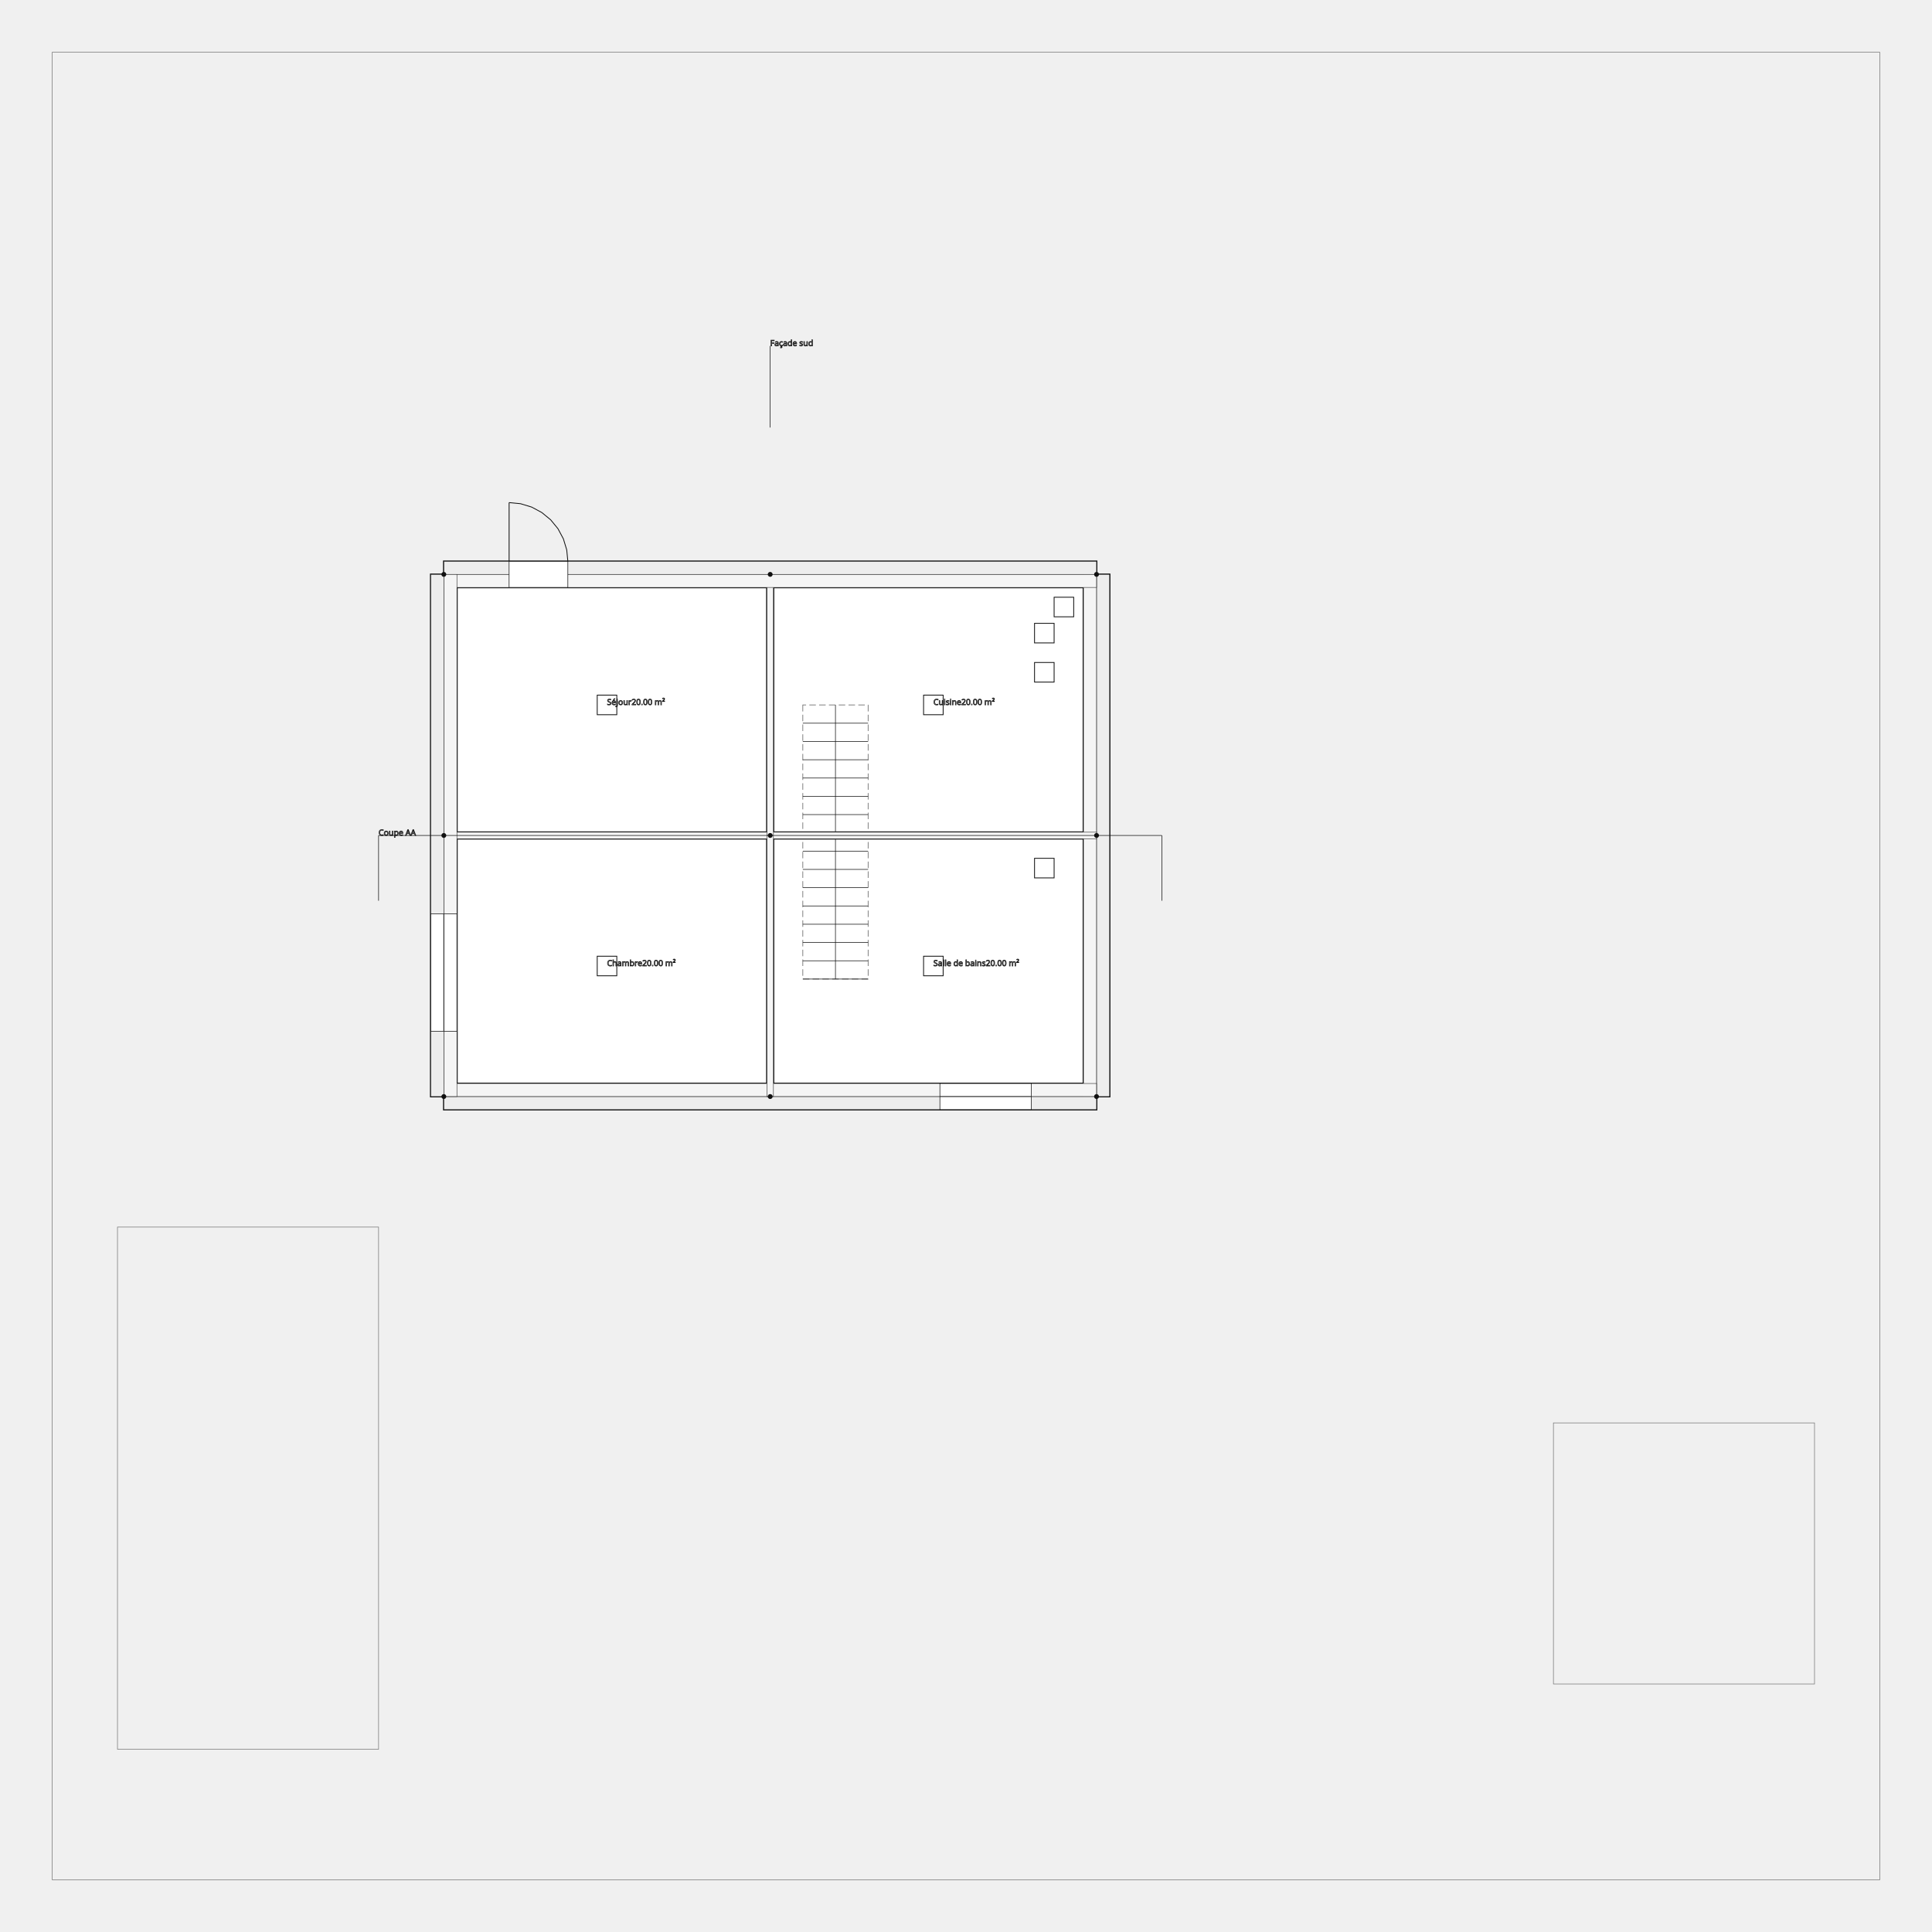
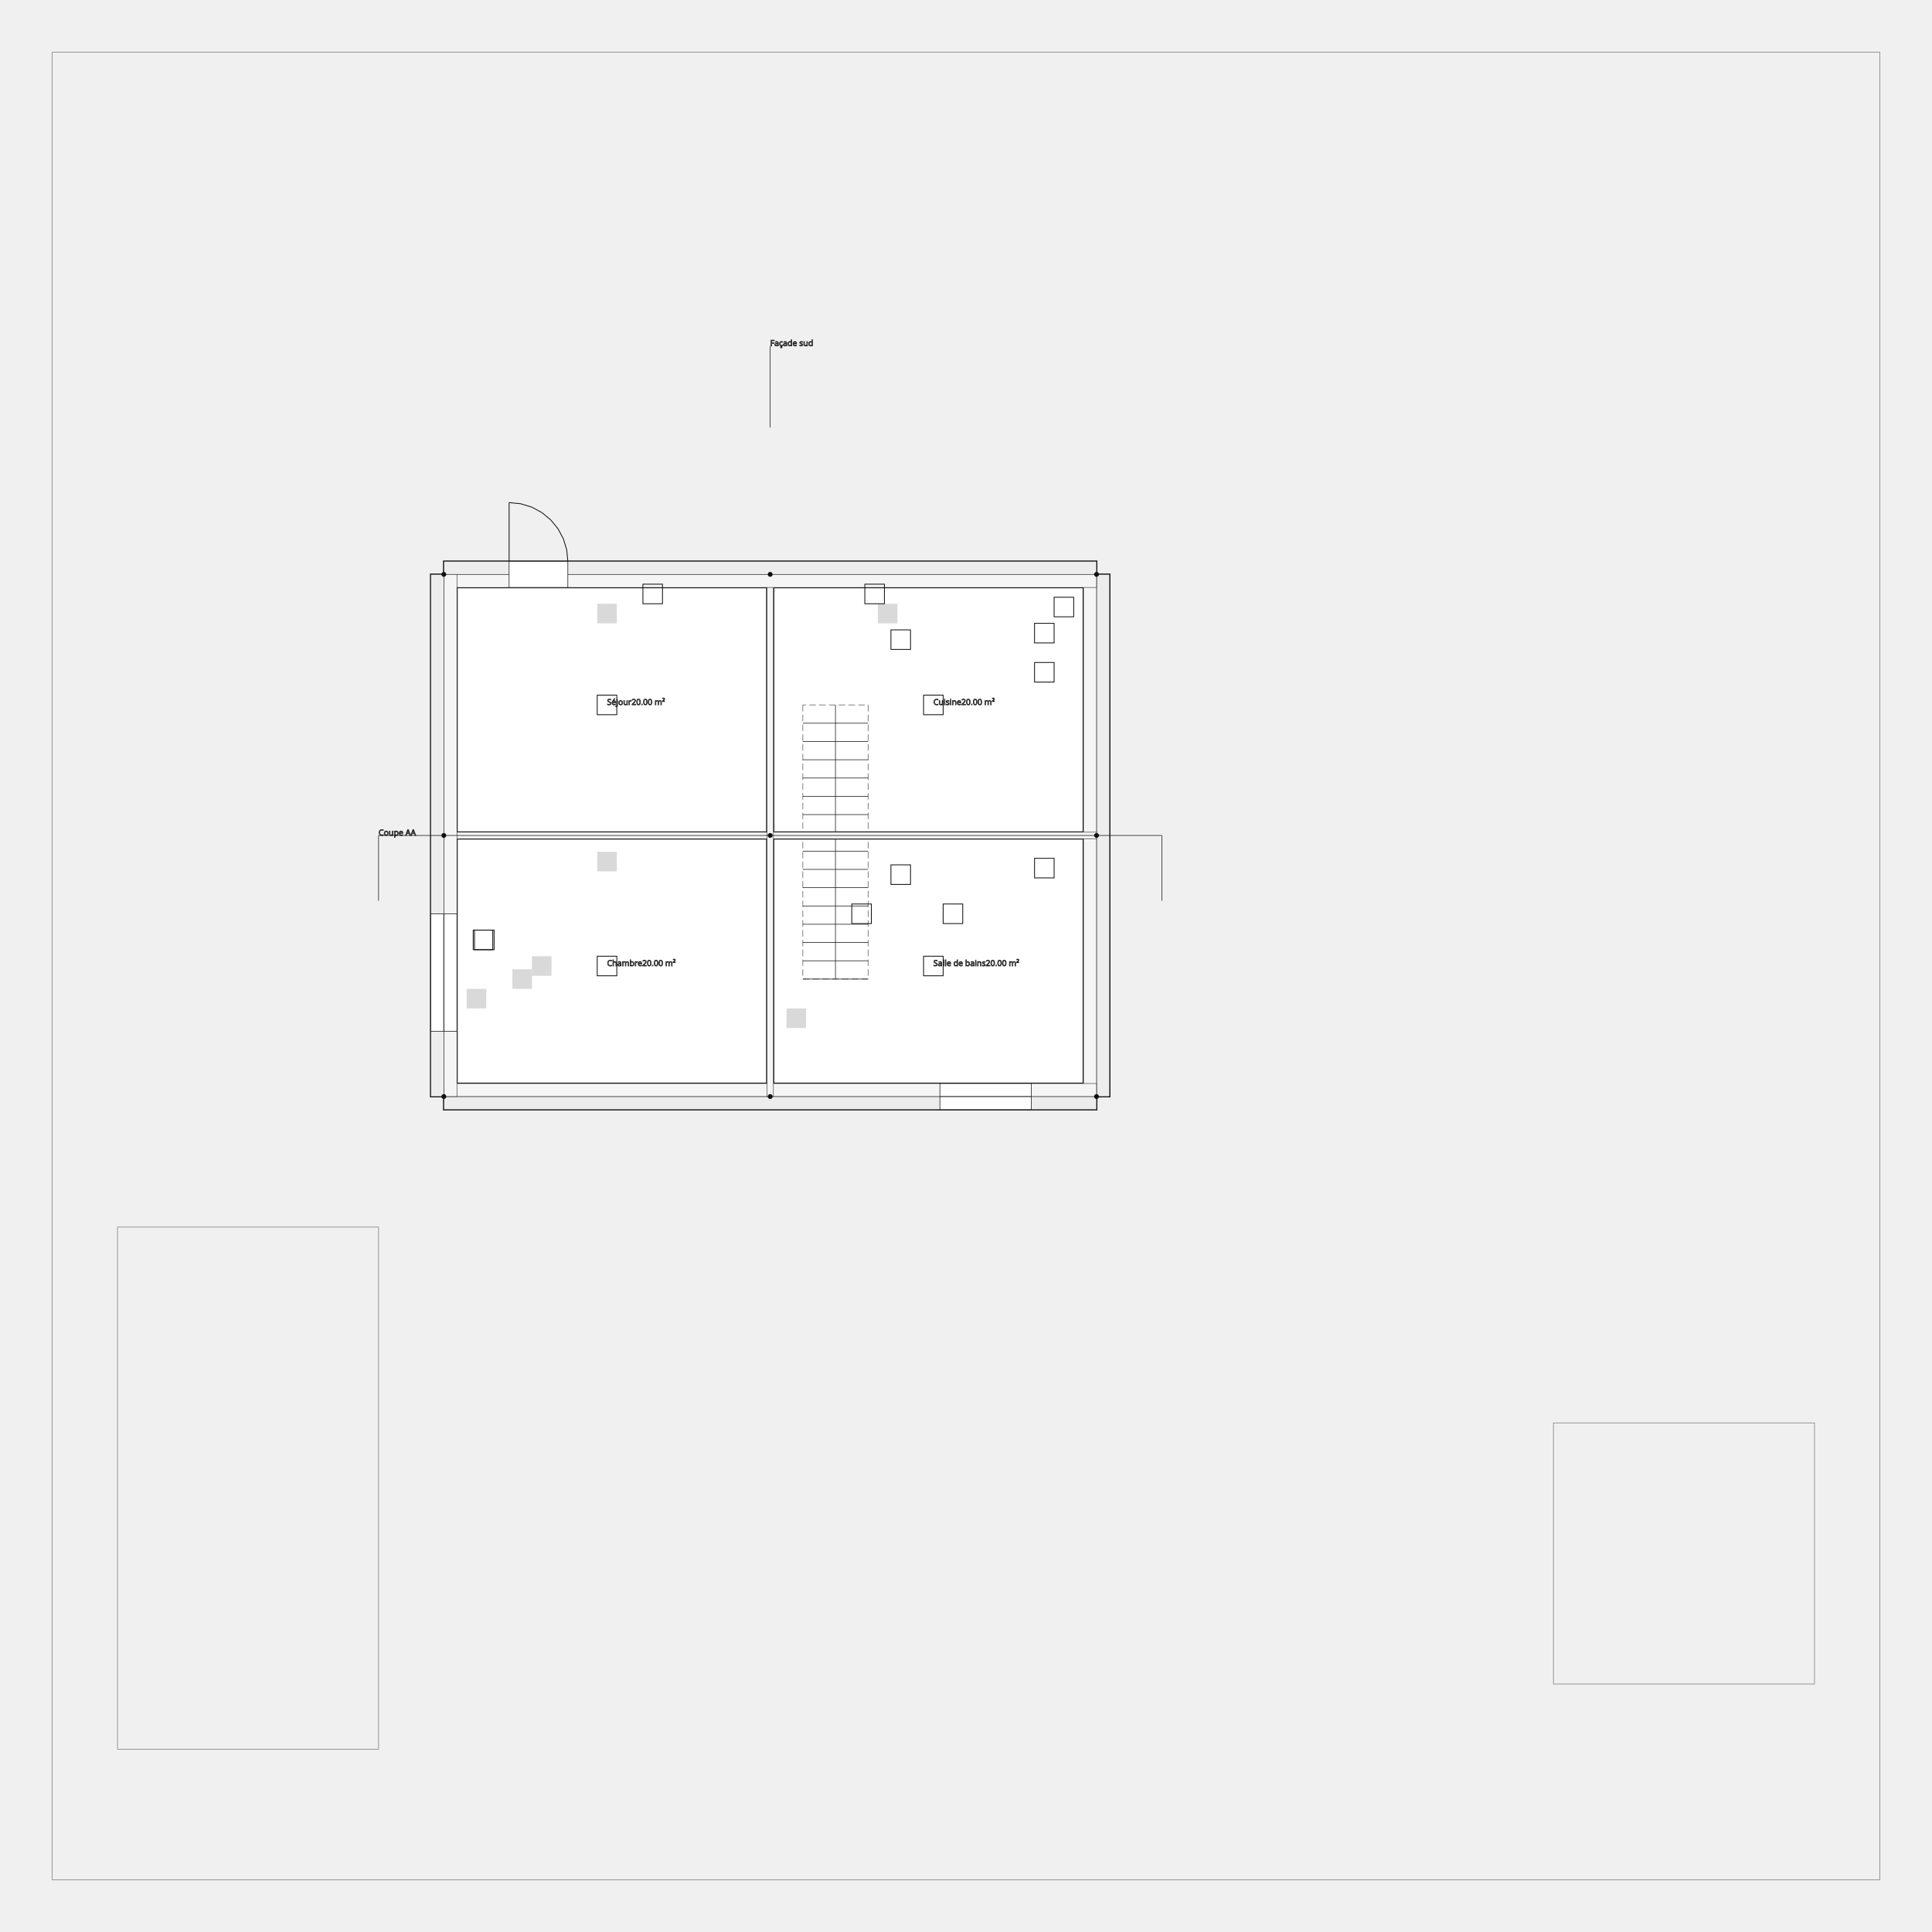
<svg xmlns="http://www.w3.org/2000/svg" viewBox="-6800 -8800 29600 29600" data-view-id="plan:ground">
  <g data-discipline="SITE" data-layer="site.parcel">
    <path id="site:parcel" data-source-id="site:parcel" data-role="SITE" data-layer="site.parcel" style="stroke:#777777;fill:none;stroke-width:9" d="M -6000 -8000 L 22000 -8000 L 22000 20000 L -6000 20000 Z" fill-rule="evenodd" />
    <path id="site-obstacle:obstacle-neighbour" data-source-id="obstacle-neighbour" data-role="SITE" data-layer="site.parcel" style="stroke:#777777;fill:none;stroke-width:9" d="M -5000 10000 L -1000 10000 L -1000 18000 L -5000 18000 Z" fill-rule="evenodd" />
    <path id="site-obstacle:obstacle-oak" data-source-id="obstacle-oak" data-role="SITE" data-layer="site.parcel" style="stroke:#777777;fill:none;stroke-width:9" d="M 17000 13000 L 21000 13000 L 21000 17000 L 17000 17000 Z" fill-rule="evenodd" />
  </g>
  <g data-discipline="ARCHITECTURE" data-layer="architecture.slabs">
    <path id="slab:slab-ground" data-source-id="slab-ground" data-role="WALL_BELOW" data-layer="architecture.slabs" style="stroke:#555555;fill:none;stroke-width:9;stroke-dasharray:100,50" d="M 0 0 L 10000 0 L 10000 8000 L 0 8000 Z" fill-rule="evenodd" />
  </g>
  <g data-discipline="ARCHITECTURE" data-layer="architecture.spaces">
    <path id="space:space-bathroom" data-source-id="space-bathroom" data-role="SPACE_FILL" data-layer="architecture.spaces" style="stroke:none;fill:#ffffff;stroke-width:0" d="M 5000 4000 L 10000 4000 L 10000 8000 L 5000 8000 Z" fill-rule="evenodd" />
    <path id="space:space-bedroom" data-source-id="space-bedroom" data-role="SPACE_FILL" data-layer="architecture.spaces" style="stroke:none;fill:#ffffff;stroke-width:0" d="M 0 4000 L 5000 4000 L 5000 8000 L 0 8000 Z" fill-rule="evenodd" />
    <path id="space:space-kitchen" data-source-id="space-kitchen" data-role="SPACE_FILL" data-layer="architecture.spaces" style="stroke:none;fill:#ffffff;stroke-width:0" d="M 5000 0 L 10000 0 L 10000 4000 L 5000 4000 Z" fill-rule="evenodd" />
    <path id="space:space-living" data-source-id="space-living" data-role="SPACE_FILL" data-layer="architecture.spaces" style="stroke:none;fill:#ffffff;stroke-width:0" d="M 0 0 L 5000 0 L 5000 4000 L 0 4000 Z" fill-rule="evenodd" />
  </g>
  <g data-discipline="ARCHITECTURE" data-layer="architecture.stairs">
    <path id="stair:stair-ground-first" data-source-id="stair-ground-first" data-role="WALL_BELOW" data-layer="architecture.stairs" style="stroke:#555555;fill:none;stroke-width:9;stroke-dasharray:100,50" d="M 5500 2000 L 5500 6200 L 6500 6200 L 6500 2000 Z" fill-rule="evenodd" />
    <polyline id="stair-tread:stair-ground-first:1" data-source-id="stair-ground-first" data-role="ANNOTATION" data-layer="architecture.stairs" style="stroke:#111111;fill:none;stroke-width:9;font-family:sans-serif;font-size:125" points="5500,2280 6500,2280" fill="none" />
    <polyline id="stair-tread:stair-ground-first:10" data-source-id="stair-ground-first" data-role="ANNOTATION" data-layer="architecture.stairs" style="stroke:#111111;fill:none;stroke-width:9;font-family:sans-serif;font-size:125" points="5500,4800 6500,4800" fill="none" />
    <polyline id="stair-tread:stair-ground-first:11" data-source-id="stair-ground-first" data-role="ANNOTATION" data-layer="architecture.stairs" style="stroke:#111111;fill:none;stroke-width:9;font-family:sans-serif;font-size:125" points="5500,5080 6500,5080" fill="none" />
    <polyline id="stair-tread:stair-ground-first:12" data-source-id="stair-ground-first" data-role="ANNOTATION" data-layer="architecture.stairs" style="stroke:#111111;fill:none;stroke-width:9;font-family:sans-serif;font-size:125" points="5500,5360 6500,5360" fill="none" />
    <polyline id="stair-tread:stair-ground-first:13" data-source-id="stair-ground-first" data-role="ANNOTATION" data-layer="architecture.stairs" style="stroke:#111111;fill:none;stroke-width:9;font-family:sans-serif;font-size:125" points="5500,5640 6500,5640" fill="none" />
    <polyline id="stair-tread:stair-ground-first:14" data-source-id="stair-ground-first" data-role="ANNOTATION" data-layer="architecture.stairs" style="stroke:#111111;fill:none;stroke-width:9;font-family:sans-serif;font-size:125" points="5500,5920 6500,5920" fill="none" />
    <polyline id="stair-tread:stair-ground-first:15" data-source-id="stair-ground-first" data-role="ANNOTATION" data-layer="architecture.stairs" style="stroke:#111111;fill:none;stroke-width:9;font-family:sans-serif;font-size:125" points="5500,6200 6500,6200" fill="none" />
    <polyline id="stair-tread:stair-ground-first:2" data-source-id="stair-ground-first" data-role="ANNOTATION" data-layer="architecture.stairs" style="stroke:#111111;fill:none;stroke-width:9;font-family:sans-serif;font-size:125" points="5500,2560 6500,2560" fill="none" />
    <polyline id="stair-tread:stair-ground-first:3" data-source-id="stair-ground-first" data-role="ANNOTATION" data-layer="architecture.stairs" style="stroke:#111111;fill:none;stroke-width:9;font-family:sans-serif;font-size:125" points="5500,2840 6500,2840" fill="none" />
    <polyline id="stair-tread:stair-ground-first:4" data-source-id="stair-ground-first" data-role="ANNOTATION" data-layer="architecture.stairs" style="stroke:#111111;fill:none;stroke-width:9;font-family:sans-serif;font-size:125" points="5500,3120 6500,3120" fill="none" />
    <polyline id="stair-tread:stair-ground-first:5" data-source-id="stair-ground-first" data-role="ANNOTATION" data-layer="architecture.stairs" style="stroke:#111111;fill:none;stroke-width:9;font-family:sans-serif;font-size:125" points="5500,3400 6500,3400" fill="none" />
    <polyline id="stair-tread:stair-ground-first:6" data-source-id="stair-ground-first" data-role="ANNOTATION" data-layer="architecture.stairs" style="stroke:#111111;fill:none;stroke-width:9;font-family:sans-serif;font-size:125" points="5500,3680 6500,3680" fill="none" />
    <polyline id="stair-tread:stair-ground-first:7" data-source-id="stair-ground-first" data-role="ANNOTATION" data-layer="architecture.stairs" style="stroke:#111111;fill:none;stroke-width:9;font-family:sans-serif;font-size:125" points="5500,3960 6500,3960" fill="none" />
    <polyline id="stair-tread:stair-ground-first:8" data-source-id="stair-ground-first" data-role="ANNOTATION" data-layer="architecture.stairs" style="stroke:#111111;fill:none;stroke-width:9;font-family:sans-serif;font-size:125" points="5500,4240 6500,4240" fill="none" />
    <polyline id="stair-tread:stair-ground-first:9" data-source-id="stair-ground-first" data-role="ANNOTATION" data-layer="architecture.stairs" style="stroke:#111111;fill:none;stroke-width:9;font-family:sans-serif;font-size:125" points="5500,4520 6500,4520" fill="none" />
    <polyline id="stair-walk:stair-ground-first" data-source-id="stair-ground-first" data-role="ANNOTATION" data-layer="architecture.stairs" style="stroke:#111111;fill:none;stroke-width:9;font-family:sans-serif;font-size:125" points="6000,2000 6000,6200" fill="none" />
  </g>
  <g data-discipline="ARCHITECTURE" data-layer="architecture.walls">
    <path id="wall:wall-east" data-source-id="wall-east" data-role="WALL_CUT" data-layer="architecture.walls" style="stroke:#111111;fill:#111111;stroke-width:25" d="M 9800 0 L 9800 8000 L 10200 8000 L 10200 0 Z" fill-rule="evenodd" />
    <path id="wall:wall-north" data-source-id="wall-north" data-role="WALL_CUT" data-layer="architecture.walls" style="stroke:#111111;fill:#111111;stroke-width:25" d="M 10000 7800 L 0 7800 L 0 8200 L 10000 8200 Z" fill-rule="evenodd" />
    <path id="wall:wall-partition-h" data-source-id="wall-partition-h" data-role="WALL_CUT" data-layer="architecture.walls" style="stroke:#111111;fill:#111111;stroke-width:25" d="M 0 4050 L 10000 4050 L 10000 3950 L 0 3950 Z" fill-rule="evenodd" />
    <path id="wall:wall-partition-v" data-source-id="wall-partition-v" data-role="WALL_CUT" data-layer="architecture.walls" style="stroke:#111111;fill:#111111;stroke-width:25" d="M 4950 0 L 4950 8000 L 5050 8000 L 5050 0 Z" fill-rule="evenodd" />
    <path id="wall:wall-south" data-source-id="wall-south" data-role="WALL_CUT" data-layer="architecture.walls" style="stroke:#111111;fill:#111111;stroke-width:25" d="M 0 200 L 10000 200 L 10000 -200 L 0 -200 Z" fill-rule="evenodd" />
    <path id="wall:wall-west" data-source-id="wall-west" data-role="WALL_CUT" data-layer="architecture.walls" style="stroke:#111111;fill:#111111;stroke-width:25" d="M 200 8000 L 200 0 L -200 0 L -200 8000 Z" fill-rule="evenodd" />
  </g>
  <g data-discipline="ARCHITECTURE" data-layer="architecture.wall-layers">
    <path id="wall-layer:wall-east:layer-insulation" data-source-id="wall-east" data-role="WALL_LAYER_INSULATION" data-layer="architecture.wall-layers" style="stroke:#111111;fill:#ededed;stroke-width:6.5" d="M 10000 0 L 10000 8000 L 10200 8000 L 10200 0 Z" fill-rule="evenodd" />
    <path id="wall-layer:wall-east:layer-masonry" data-source-id="wall-east" data-role="WALL_LAYER_OTHER" data-layer="architecture.wall-layers" style="stroke:#111111;fill:#f5f5f5;stroke-width:6.5" d="M 9800 0 L 9800 8000 L 10000 8000 L 10000 0 Z" fill-rule="evenodd" />
    <path id="wall-layer:wall-north:layer-insulation" data-source-id="wall-north" data-role="WALL_LAYER_INSULATION" data-layer="architecture.wall-layers" style="stroke:#111111;fill:#ededed;stroke-width:6.5" d="M 10000 8000 L 0 8000 L 0 8200 L 10000 8200 Z" fill-rule="evenodd" />
    <path id="wall-layer:wall-north:layer-masonry" data-source-id="wall-north" data-role="WALL_LAYER_OTHER" data-layer="architecture.wall-layers" style="stroke:#111111;fill:#f5f5f5;stroke-width:6.5" d="M 10000 7800 L 0 7800 L 0 8000 L 10000 8000 Z" fill-rule="evenodd" />
    <path id="wall-layer:wall-partition-h:layer-partition" data-source-id="wall-partition-h" data-role="WALL_LAYER_OTHER" data-layer="architecture.wall-layers" style="stroke:#111111;fill:#f5f5f5;stroke-width:6.5" d="M 0 4050 L 10000 4050 L 10000 3950 L 0 3950 Z" fill-rule="evenodd" />
    <path id="wall-layer:wall-partition-v:layer-partition" data-source-id="wall-partition-v" data-role="WALL_LAYER_OTHER" data-layer="architecture.wall-layers" style="stroke:#111111;fill:#f5f5f5;stroke-width:6.5" d="M 4950 0 L 4950 8000 L 5050 8000 L 5050 0 Z" fill-rule="evenodd" />
    <path id="wall-layer:wall-south:layer-insulation" data-source-id="wall-south" data-role="WALL_LAYER_INSULATION" data-layer="architecture.wall-layers" style="stroke:#111111;fill:#ededed;stroke-width:6.5" d="M 0 0 L 10000 0 L 10000 -200 L 0 -200 Z" fill-rule="evenodd" />
    <path id="wall-layer:wall-south:layer-masonry" data-source-id="wall-south" data-role="WALL_LAYER_OTHER" data-layer="architecture.wall-layers" style="stroke:#111111;fill:#f5f5f5;stroke-width:6.5" d="M 0 200 L 10000 200 L 10000 0 L 0 0 Z" fill-rule="evenodd" />
    <path id="wall-layer:wall-west:layer-insulation" data-source-id="wall-west" data-role="WALL_LAYER_INSULATION" data-layer="architecture.wall-layers" style="stroke:#111111;fill:#ededed;stroke-width:6.5" d="M 0 8000 L 0 0 L -200 0 L -200 8000 Z" fill-rule="evenodd" />
    <path id="wall-layer:wall-west:layer-masonry" data-source-id="wall-west" data-role="WALL_LAYER_OTHER" data-layer="architecture.wall-layers" style="stroke:#111111;fill:#f5f5f5;stroke-width:6.5" d="M 200 8000 L 200 0 L 0 0 L 0 8000 Z" fill-rule="evenodd" />
  </g>
  <g data-discipline="ARCHITECTURE" data-layer="architecture.walls">
    <circle id="wall-join:wall-east:wall-north" data-source-id="wall-east" data-role="WALL_CUT" data-layer="architecture.walls" style="stroke:#111111;fill:#111111;stroke-width:25" cx="10000" cy="8000" r="25" />
    <circle id="wall-join:wall-east:wall-partition-h" data-source-id="wall-east" data-role="WALL_CUT" data-layer="architecture.walls" style="stroke:#111111;fill:#111111;stroke-width:25" cx="10000" cy="4000" r="25" />
    <circle id="wall-join:wall-east:wall-south" data-source-id="wall-east" data-role="WALL_CUT" data-layer="architecture.walls" style="stroke:#111111;fill:#111111;stroke-width:25" cx="10000" cy="0" r="25" />
    <circle id="wall-join:wall-north:wall-partition-v" data-source-id="wall-north" data-role="WALL_CUT" data-layer="architecture.walls" style="stroke:#111111;fill:#111111;stroke-width:25" cx="5000" cy="8000" r="25" />
    <circle id="wall-join:wall-north:wall-west" data-source-id="wall-north" data-role="WALL_CUT" data-layer="architecture.walls" style="stroke:#111111;fill:#111111;stroke-width:25" cx="0" cy="8000" r="25" />
    <circle id="wall-join:wall-partition-h:wall-partition-v" data-source-id="wall-partition-h" data-role="WALL_CUT" data-layer="architecture.walls" style="stroke:#111111;fill:#111111;stroke-width:25" cx="5000" cy="4000" r="25" />
    <circle id="wall-join:wall-partition-h:wall-west" data-source-id="wall-partition-h" data-role="WALL_CUT" data-layer="architecture.walls" style="stroke:#111111;fill:#111111;stroke-width:25" cx="0" cy="4000" r="25" />
    <circle id="wall-join:wall-partition-v:wall-south" data-source-id="wall-partition-v" data-role="WALL_CUT" data-layer="architecture.walls" style="stroke:#111111;fill:#111111;stroke-width:25" cx="5000" cy="0" r="25" />
    <circle id="wall-join:wall-south:wall-west" data-source-id="wall-south" data-role="WALL_CUT" data-layer="architecture.walls" style="stroke:#111111;fill:#111111;stroke-width:25" cx="0" cy="0" r="25" />
  </g>
  <g data-discipline="ARCHITECTURE" data-layer="architecture.openings">
    <path id="opening:opening-bedroom" data-source-id="opening-bedroom" data-role="OPENING_REVEAL" data-layer="architecture.openings" style="stroke:#111111;fill:#ffffff;stroke-width:9" d="M 9000 7800 L 7600 7800 L 7600 8200 L 9000 8200 Z" fill-rule="evenodd" />
    <path id="opening:opening-entry" data-source-id="opening-entry" data-role="OPENING_REVEAL" data-layer="architecture.openings" style="stroke:#111111;fill:#ffffff;stroke-width:9" d="M 1000 200 L 1900 200 L 1900 -200 L 1000 -200 Z" fill-rule="evenodd" />
    <path id="opening:opening-living" data-source-id="opening-living" data-role="OPENING_REVEAL" data-layer="architecture.openings" style="stroke:#111111;fill:#ffffff;stroke-width:9" d="M 200 7000 L 200 5200 L -200 5200 L -200 7000 Z" fill-rule="evenodd" />
    <polyline id="opening-glazing:opening-bedroom" data-source-id="opening-bedroom" data-role="OPENING" data-layer="architecture.openings" style="stroke:#111111;fill:none;stroke-width:12.5" points="9000,8000 7600,8000" fill="none" />
    <polyline id="opening-glazing:opening-living" data-source-id="opening-living" data-role="OPENING" data-layer="architecture.openings" style="stroke:#111111;fill:none;stroke-width:12.5" points="0,7000 0,5200" fill="none" />
    <polyline id="opening-leaf:opening-entry" data-source-id="opening-entry" data-role="OPENING" data-layer="architecture.openings" style="stroke:#111111;fill:none;stroke-width:12.5" points="1000,-200 1000,-1100" fill="none" />
    <polyline id="opening-swing:opening-entry" data-source-id="opening-entry" data-role="OPENING" data-layer="architecture.openings" style="stroke:#111111;fill:none;stroke-width:12.5" points="1000,-1100 1175.581,-1082.707 1344.415,-1031.492 1500.013,-948.323 1636.396,-836.396 1748.323,-700.013 1831.492,-544.415 1882.707,-375.581 1900,-200" fill="none" />
  </g>
  <g data-discipline="ELECTRICAL" data-layer="components.placed">
    <path id="component:component-battery" data-source-id="component-battery" data-role="ELECTRICAL_POWER" data-layer="components.placed" style="stroke:#111111;fill:none;stroke-width:12.5" d="M 9050 750 L 9350 750 L 9350 1050 L 9050 1050 Z" fill-rule="evenodd" />
+     <path id="component:component-board" data-source-id="component-board" data-role="ELECTRICAL_POWER" data-layer="components.placed" style="stroke:#111111;fill:none;stroke-width:12.5" d="M 450 5450 L 750 5450 L 750 5750 L 450 5750 Z" fill-rule="evenodd" />
+     <path id="component:component-breaker" data-source-id="component-breaker" data-role="ELECTRICAL_POWER" data-layer="components.placed" style="stroke:#111111;fill:none;stroke-width:12.5" d="M 470 5450 L 770 5450 L 770 5750 L 470 5750 Z" fill-rule="evenodd" />
+   </g>
+   <g data-discipline="HEATING" data-layer="components.placed">
+     <path id="component:component-buffer-tank" data-source-id="component-buffer-tank" data-role="ANALYSIS_MEDIUM" data-layer="components.placed" style="stroke:none;fill:#cccccc;stroke-width:0;opacity:0.75" d="M 1050 6050 L 1350 6050 L 1350 6350 L 1050 6350 Z" fill-rule="evenodd" />
+     <path id="component:component-circulator" data-source-id="component-circulator" data-role="ANALYSIS_MEDIUM" data-layer="components.placed" style="stroke:none;fill:#cccccc;stroke-width:0;opacity:0.75" d="M 1350 5850 L 1650 5850 L 1650 6150 L 1350 6150 Z" fill-rule="evenodd" />
  </g>
  <g data-discipline="WATER" data-layer="components.placed">
    <path id="component:component-dhw-tank" data-source-id="component-dhw-tank" data-role="WATER_COLD" data-layer="components.placed" style="stroke:#111111;fill:none;stroke-width:12.5" d="M 9050 4350 L 9350 4350 L 9350 4650 L 9050 4650 Z" fill-rule="evenodd" />
  </g>
+   <g data-discipline="HEATING" data-layer="components.placed">
+     <path id="component:component-heat-pump" data-source-id="component-heat-pump" data-role="ANALYSIS_MEDIUM" data-layer="components.placed" style="stroke:none;fill:#cccccc;stroke-width:0;opacity:0.75" d="M 350 6350 L 650 6350 L 650 6650 L 350 6650 Z" fill-rule="evenodd" />
+   </g>
  <g data-discipline="ELECTRICAL" data-layer="components.placed">
    <path id="component:component-inverter" data-source-id="component-inverter" data-role="ELECTRICAL_POWER" data-layer="components.placed" style="stroke:#111111;fill:none;stroke-width:12.5" d="M 9050 1350 L 9350 1350 L 9350 1650 L 9050 1650 Z" fill-rule="evenodd" />
+   </g>
+   <g data-discipline="WATER" data-layer="components.placed">
+     <path id="component:component-kitchen-sink" data-source-id="component-kitchen-sink" data-role="WATER_COLD" data-layer="components.placed" style="stroke:#111111;fill:none;stroke-width:12.5" d="M 6850 850 L 7150 850 L 7150 1150 L 6850 1150 Z" fill-rule="evenodd" />
  </g>
  <g data-discipline="LIGHTING" data-layer="components.placed">
    <path id="component:component-luminaire-bathroom" data-source-id="component-luminaire-bathroom" data-role="ELECTRICAL_LIGHTING" data-layer="components.placed" style="stroke:#111111;fill:none;stroke-width:12.5" d="M 7350 5850 L 7650 5850 L 7650 6150 L 7350 6150 Z" fill-rule="evenodd" />
    <path id="component:component-luminaire-bedroom" data-source-id="component-luminaire-bedroom" data-role="ELECTRICAL_LIGHTING" data-layer="components.placed" style="stroke:#111111;fill:none;stroke-width:12.5" d="M 2350 5850 L 2650 5850 L 2650 6150 L 2350 6150 Z" fill-rule="evenodd" />
    <path id="component:component-luminaire-kitchen" data-source-id="component-luminaire-kitchen" data-role="ELECTRICAL_LIGHTING" data-layer="components.placed" style="stroke:#111111;fill:none;stroke-width:12.5" d="M 7350 1850 L 7650 1850 L 7650 2150 L 7350 2150 Z" fill-rule="evenodd" />
    <path id="component:component-luminaire-living" data-source-id="component-luminaire-living" data-role="ELECTRICAL_LIGHTING" data-layer="components.placed" style="stroke:#111111;fill:none;stroke-width:12.5" d="M 2350 1850 L 2650 1850 L 2650 2150 L 2350 2150 Z" fill-rule="evenodd" />
  </g>
+   <g data-discipline="HEATING" data-layer="components.placed">
+     <path id="component:component-radiator-bedroom" data-source-id="component-radiator-bedroom" data-role="ANALYSIS_MEDIUM" data-layer="components.placed" style="stroke:none;fill:#cccccc;stroke-width:0;opacity:0.75" d="M 2350 4250 L 2650 4250 L 2650 4550 L 2350 4550 Z" fill-rule="evenodd" />
+     <path id="component:component-radiator-kitchen" data-source-id="component-radiator-kitchen" data-role="ANALYSIS_MEDIUM" data-layer="components.placed" style="stroke:none;fill:#cccccc;stroke-width:0;opacity:0.75" d="M 6650 450 L 6950 450 L 6950 750 L 6650 750 Z" fill-rule="evenodd" />
+     <path id="component:component-radiator-living" data-source-id="component-radiator-living" data-role="ANALYSIS_MEDIUM" data-layer="components.placed" style="stroke:none;fill:#cccccc;stroke-width:0;opacity:0.75" d="M 2350 450 L 2650 450 L 2650 750 L 2350 750 Z" fill-rule="evenodd" />
+   </g>
+   <g data-discipline="WATER" data-layer="components.placed">
+     <path id="component:component-shower" data-source-id="component-shower" data-role="WATER_COLD" data-layer="components.placed" style="stroke:#111111;fill:none;stroke-width:12.5" d="M 7650 5050 L 7950 5050 L 7950 5350 L 7650 5350 Z" fill-rule="evenodd" />
+   </g>
+   <g data-discipline="ELECTRICAL" data-layer="components.placed">
+     <path id="component:component-socket-kitchen" data-source-id="component-socket-kitchen" data-role="ELECTRICAL_POWER" data-layer="components.placed" style="stroke:#111111;fill:none;stroke-width:12.5" d="M 6450 150 L 6750 150 L 6750 450 L 6450 450 Z" fill-rule="evenodd" />
+     <path id="component:component-socket-living" data-source-id="component-socket-living" data-role="ELECTRICAL_POWER" data-layer="components.placed" style="stroke:#111111;fill:none;stroke-width:12.5" d="M 3050 150 L 3350 150 L 3350 450 L 3050 450 Z" fill-rule="evenodd" />
+   </g>
+   <g data-discipline="HEATING" data-layer="components.placed">
+     <path id="component:component-towel-rail-bathroom" data-source-id="component-towel-rail-bathroom" data-role="ANALYSIS_MEDIUM" data-layer="components.placed" style="stroke:none;fill:#cccccc;stroke-width:0;opacity:0.75" d="M 5250 6650 L 5550 6650 L 5550 6950 L 5250 6950 Z" fill-rule="evenodd" />
+   </g>
  <g data-discipline="VENTILATION" data-layer="components.placed">
    <path id="component:component-vmc" data-source-id="component-vmc" data-role="VENT_SUPPLY" data-layer="components.placed" style="stroke:#111111;fill:none;stroke-width:12.5" d="M 9350 350 L 9650 350 L 9650 650 L 9350 650 Z" fill-rule="evenodd" />
+   </g>
+   <g data-discipline="WATER" data-layer="components.placed">
+     <path id="component:component-washbasin" data-source-id="component-washbasin" data-role="WATER_COLD" data-layer="components.placed" style="stroke:#111111;fill:none;stroke-width:12.5" d="M 6850 4450 L 7150 4450 L 7150 4750 L 6850 4750 Z" fill-rule="evenodd" />
+     <path id="component:component-wc" data-source-id="component-wc" data-role="WATER_COLD" data-layer="components.placed" style="stroke:#111111;fill:none;stroke-width:12.5" d="M 6250 5050 L 6550 5050 L 6550 5350 L 6250 5350 Z" fill-rule="evenodd" />
  </g>
  <g data-discipline="ARCHITECTURE" data-layer="architecture.space-labels">
    <text id="space-label:space-bathroom" data-source-id="space-bathroom" data-role="ANNOTATION" data-layer="architecture.space-labels" style="stroke:#111111;fill:none;stroke-width:9;font-family:sans-serif;font-size:125" x="7500" y="6000">Salle de bains
20.00 m²</text>
    <text id="space-label:space-bedroom" data-source-id="space-bedroom" data-role="ANNOTATION" data-layer="architecture.space-labels" style="stroke:#111111;fill:none;stroke-width:9;font-family:sans-serif;font-size:125" x="2500" y="6000">Chambre
20.00 m²</text>
    <text id="space-label:space-kitchen" data-source-id="space-kitchen" data-role="ANNOTATION" data-layer="architecture.space-labels" style="stroke:#111111;fill:none;stroke-width:9;font-family:sans-serif;font-size:125" x="7500" y="2000">Cuisine
20.00 m²</text>
    <text id="space-label:space-living" data-source-id="space-living" data-role="ANNOTATION" data-layer="architecture.space-labels" style="stroke:#111111;fill:none;stroke-width:9;font-family:sans-serif;font-size:125" x="2500" y="2000">Séjour
20.00 m²</text>
  </g>
  <g data-discipline="ARCHITECTURE" data-layer="annotation.view-marks">
    <polyline id="view-mark-arrow:view-section-aa:0" data-role="ANNOTATION" data-layer="annotation.view-marks" style="stroke:#111111;fill:none;stroke-width:9;font-family:sans-serif;font-size:125" points="-1000,4000 -1000,5000" fill="none" />
    <polyline id="view-mark-arrow:view-section-aa:1" data-role="ANNOTATION" data-layer="annotation.view-marks" style="stroke:#111111;fill:none;stroke-width:9;font-family:sans-serif;font-size:125" points="11000,4000 11000,5000" fill="none" />
    <polyline id="view-mark:view-elevation-south" data-role="ANNOTATION" data-layer="annotation.view-marks" style="stroke:#111111;fill:none;stroke-width:9;font-family:sans-serif;font-size:125" points="5000,-3500 5000,-2250" fill="none" />
    <polyline id="view-mark:view-section-aa" data-role="ANNOTATION" data-layer="annotation.view-marks" style="stroke:#111111;fill:none;stroke-width:9;font-family:sans-serif;font-size:125" points="-1000,4000 11000,4000" fill="none" />
    <text id="view-mark-label:view-elevation-south" data-role="ANNOTATION" data-layer="annotation.view-marks" style="stroke:#111111;fill:none;stroke-width:9;font-family:sans-serif;font-size:125" x="5000" y="-3500">Façade sud</text>
    <text id="view-mark-label:view-section-aa" data-role="ANNOTATION" data-layer="annotation.view-marks" style="stroke:#111111;fill:none;stroke-width:9;font-family:sans-serif;font-size:125" x="-1000" y="4000">Coupe AA</text>
  </g>
</svg>
